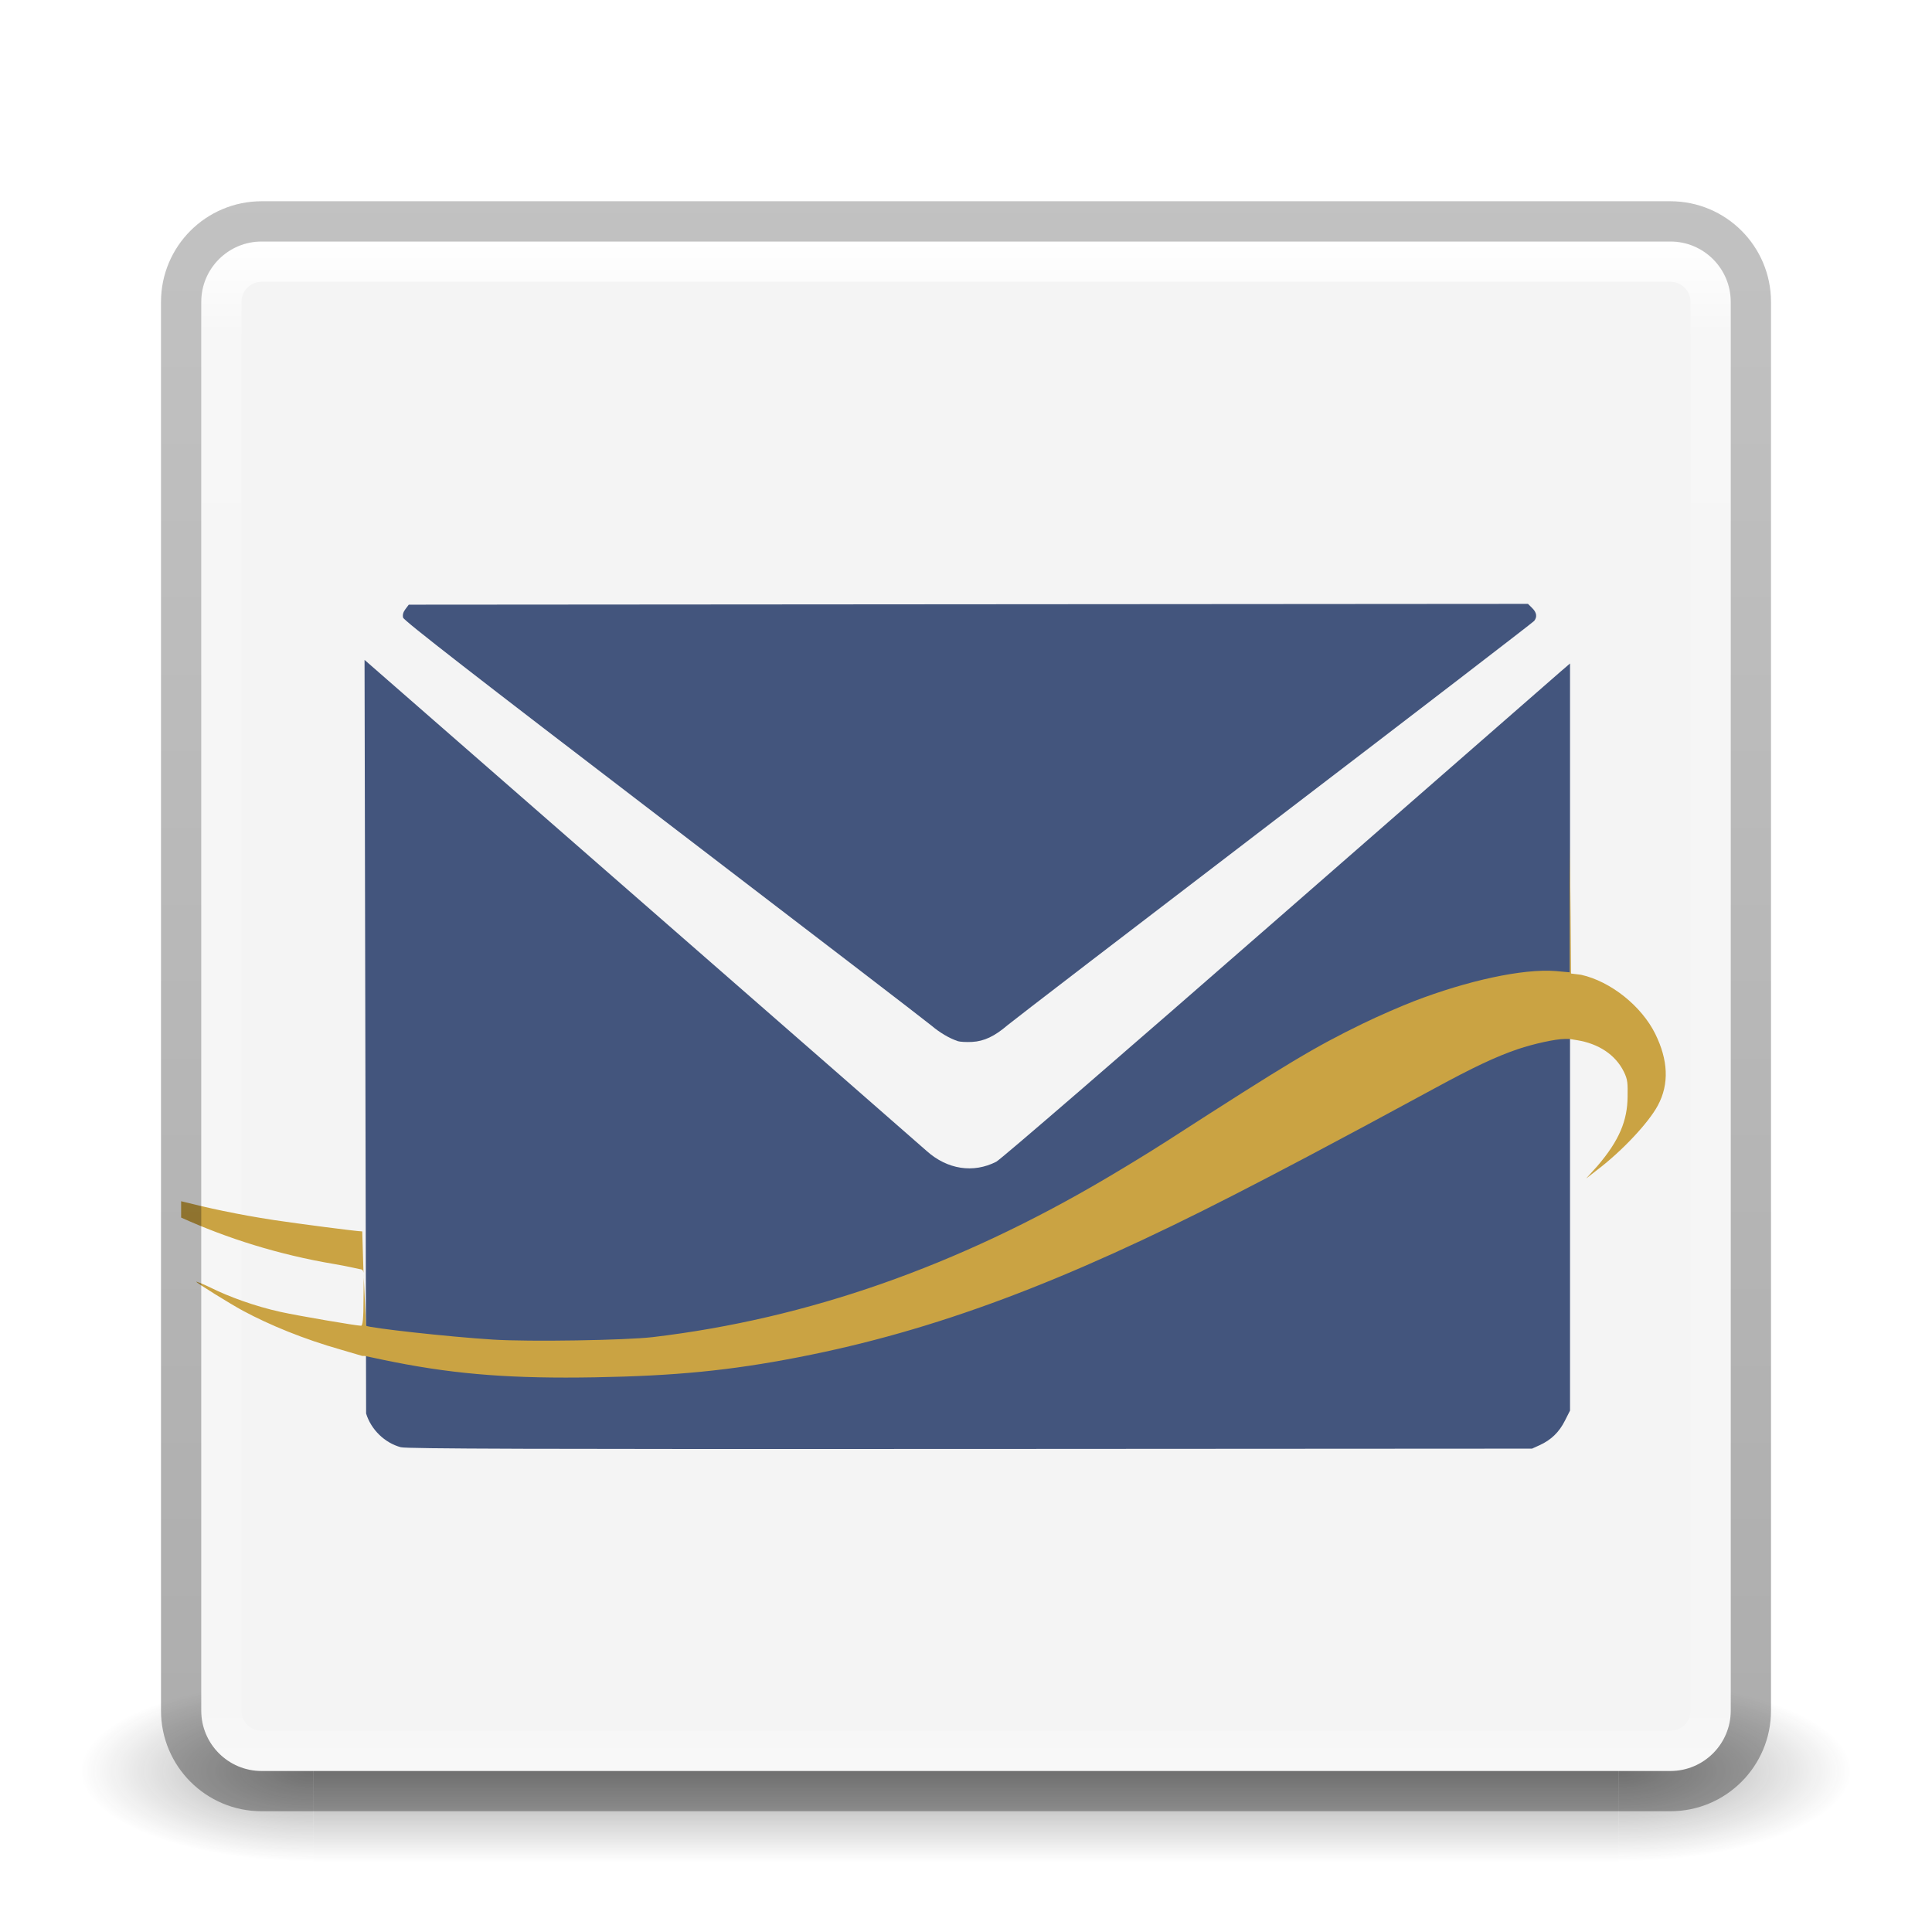
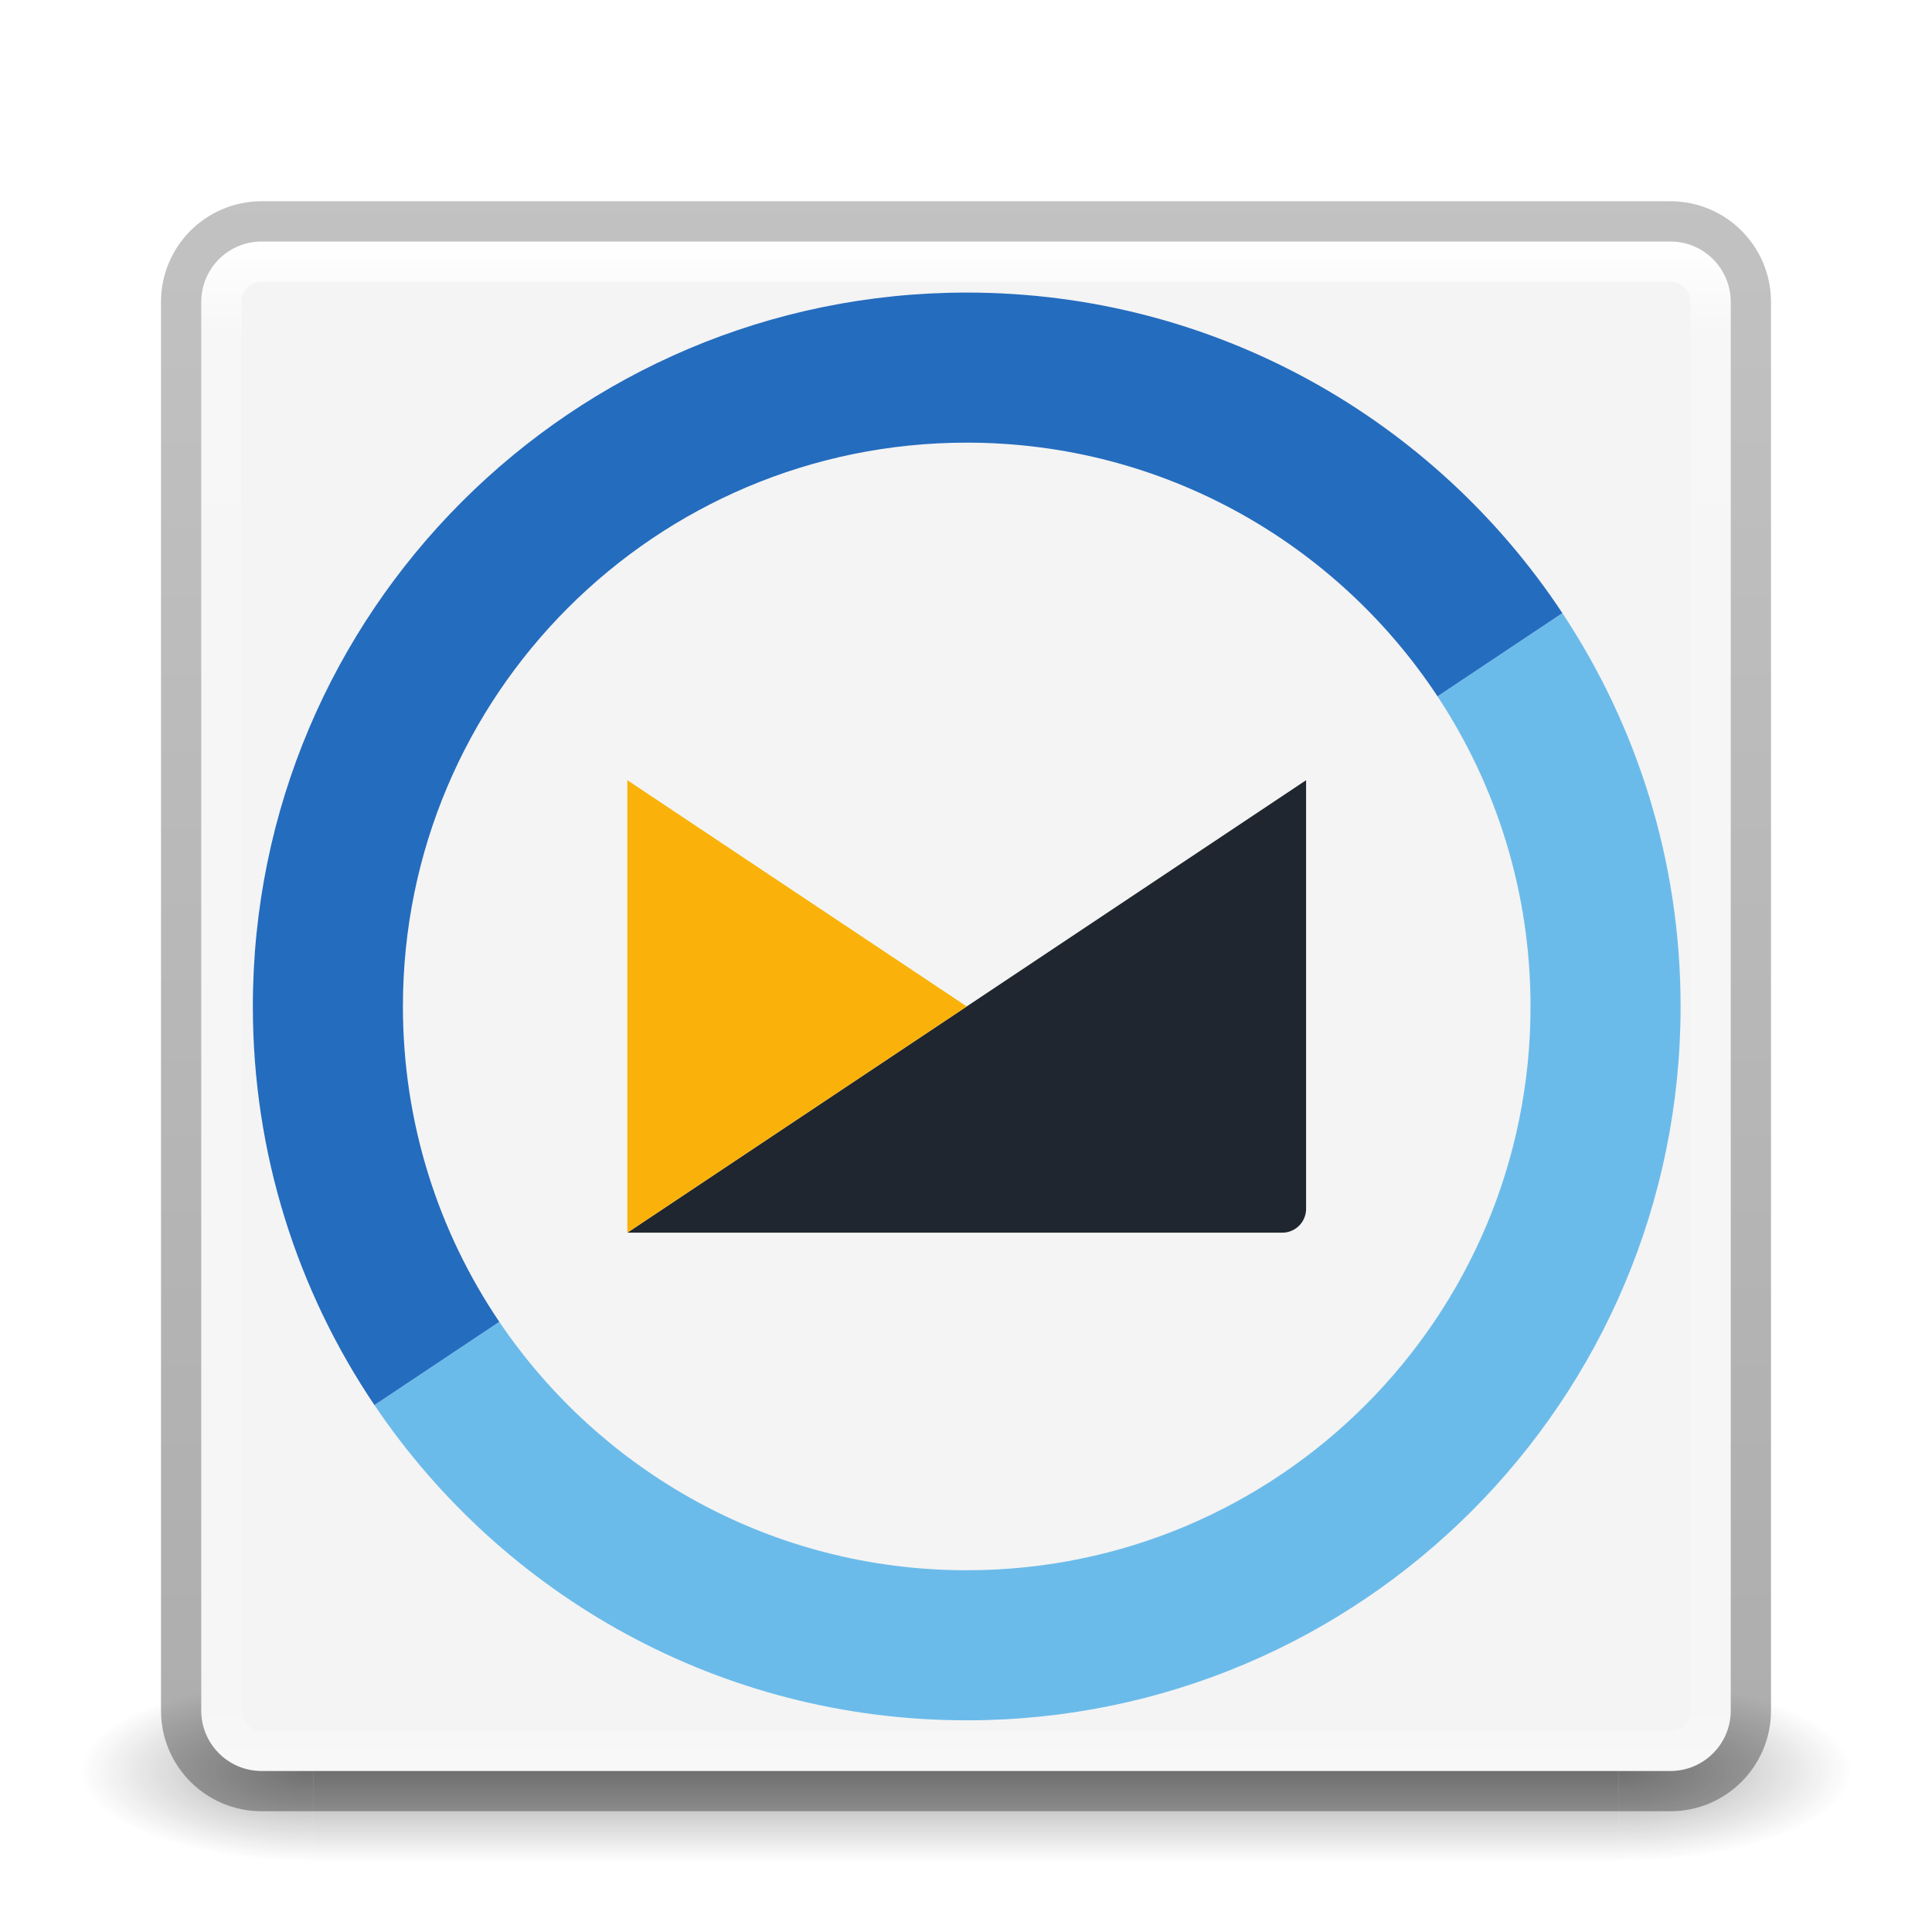
<svg xmlns="http://www.w3.org/2000/svg" xmlns:xlink="http://www.w3.org/1999/xlink" version="1.1" width="48" height="48" id="svg5012">
  <defs id="defs5014">
    <linearGradient x1="-51.786" y1="50.786" x2="-51.786" y2="2.906" id="linearGradient4287-0-4-3" xlink:href="#linearGradient3104-6-0-6-4-1" gradientUnits="userSpaceOnUse" gradientTransform="matrix(0.899782,0,0,0.7930449,63.45712,2.417816)" />
    <linearGradient id="linearGradient3104-6-0-6-4-1">
      <stop id="stop3106-3-2-4-7-9" style="stop-color:#000000;stop-opacity:0.318" offset="0" />
      <stop id="stop3108-9-4-2-8-4" style="stop-color:#000000;stop-opacity:0.24" offset="1" />
    </linearGradient>
    <linearGradient x1="24" y1="5" x2="24" y2="43" id="linearGradient4290-5-3-8" xlink:href="#linearGradient3924-1-6-6-1-7" gradientUnits="userSpaceOnUse" gradientTransform="translate(4e-6,1.000006)" />
    <linearGradient id="linearGradient3924-1-6-6-1-7">
      <stop id="stop3926-3-04-1-2-10" style="stop-color:#ffffff;stop-opacity:1" offset="0" />
      <stop id="stop3928-91-0-7-7-97" style="stop-color:#ffffff;stop-opacity:0.235" offset="0.063" />
      <stop id="stop3930-6-5-1-9-4" style="stop-color:#ffffff;stop-opacity:0.157" offset="0.951" />
      <stop id="stop3932-6-1-7-7-9" style="stop-color:#ffffff;stop-opacity:0.392" offset="1" />
    </linearGradient>
    <linearGradient x1="25.132" y1="0.985" x2="25.132" y2="47.013" id="linearGradient3016-7" xlink:href="#linearGradient3600-1-6" gradientUnits="userSpaceOnUse" gradientTransform="matrix(1.142855,0,0,0.8691343,-366.7735,171.0091)" />
    <linearGradient id="linearGradient3600-1-6">
      <stop id="stop3602-5-1" style="stop-color:#f4f4f4;stop-opacity:1" offset="0" />
      <stop id="stop3604-2-0" style="stop-color:#dbdbdb;stop-opacity:1" offset="1" />
    </linearGradient>
    <radialGradient cx="4.993" cy="43.5" r="2.5" fx="4.993" fy="43.5" id="radialGradient3454-4-0-0" xlink:href="#linearGradient3688-166-749-4-0-1-2" gradientUnits="userSpaceOnUse" gradientTransform="matrix(2.003784,0,0,1.4,27.98813,-17.4)" />
    <linearGradient id="linearGradient3688-166-749-4-0-1-2">
      <stop id="stop2883-7-4-8-5" style="stop-color:#181818;stop-opacity:1" offset="0" />
      <stop id="stop2885-3-8-8-4" style="stop-color:#181818;stop-opacity:0" offset="1" />
    </linearGradient>
    <radialGradient cx="4.993" cy="43.5" r="2.5" fx="4.993" fy="43.5" id="radialGradient3456-9-9-0" xlink:href="#linearGradient3688-464-309-8-0-5-2" gradientUnits="userSpaceOnUse" gradientTransform="matrix(2.003784,0,0,1.4,-20.01187,-104.4)" />
    <linearGradient id="linearGradient3688-464-309-8-0-5-2">
      <stop id="stop2889-8-5-2-04" style="stop-color:#181818;stop-opacity:1" offset="0" />
      <stop id="stop2891-7-0-8-7" style="stop-color:#181818;stop-opacity:0" offset="1" />
    </linearGradient>
    <linearGradient id="linearGradient3702-501-757-8-2-6-6">
      <stop id="stop2895-3-6-0-29" style="stop-color:#181818;stop-opacity:0" offset="0" />
      <stop id="stop2897-8-2-1-9" style="stop-color:#181818;stop-opacity:1" offset="0.5" />
      <stop id="stop2899-1-1-7-5" style="stop-color:#181818;stop-opacity:0" offset="1" />
    </linearGradient>
    <linearGradient x1="25.058" y1="47.028" x2="25.058" y2="39.999" id="linearGradient5010" xlink:href="#linearGradient3702-501-757-8-2-6-6" gradientUnits="userSpaceOnUse" />
  </defs>
  <g id="layer1">
    <g transform="matrix(1.157895,0,0,0.6428571,-3.789476,16.03572)" id="g3712-5-5-3-6-8" style="opacity:0.4">
      <rect width="5" height="7" x="38" y="40" id="rect2801-3-5-8-1-3" style="fill:url(#radialGradient3454-4-0-0);fill-opacity:1;stroke:none" />
      <rect width="5" height="7" x="-10" y="-47" transform="scale(-1,-1)" id="rect3696-6-0-5-5-4" style="fill:url(#radialGradient3456-9-9-0);fill-opacity:1;stroke:none" />
      <rect width="28" height="7" x="10" y="40" id="rect3700-4-6-3-7-5" style="fill:url(#linearGradient5010);fill-opacity:1;stroke:none" />
    </g>
    <rect width="38" height="38" rx="1.5" ry="1.5" x="5" y="6" id="rect5505-21-18-6-7-0" style="color:#000000;fill:url(#linearGradient3016-7);fill-opacity:1;fill-rule:nonzero;stroke:none;stroke-width:1;marker:none;visibility:visible;display:inline;overflow:visible;enable-background:accumulate" />
    <rect width="37" height="37" rx="1" ry="1" x="5.5" y="6.5" id="rect6741-6-8-0-0" style="fill:none;stroke:url(#linearGradient4290-5-3-8);stroke-width:1;stroke-linecap:round;stroke-linejoin:round;stroke-miterlimit:4;stroke-opacity:1;stroke-dasharray:none;stroke-dashoffset:0" />
-     <path d="m 9.057,16.395 6.874,6.003 c 3.781,3.301 6.972,6.09 7.091,6.197 0.513,0.46 1.158,0.56 1.73,0.268 0.109,-0.056 3.112,-2.65 6.982,-6.031 3.735,-3.264 6.899,-6.027 7.032,-6.141 l 0.241,-0.207 0,18.561 -0.128,0.253 c -0.143,0.284 -0.342,0.477 -0.625,0.606 l -0.191,0.087 -13.958,0.008 c -10.864,0.006 -14,-0.004 -14.147,-0.043 -0.399,-0.107 -0.74,-0.438 -0.862,-0.838 z m 14.734,9.469 c -0.205,-0.067 -0.443,-0.208 -0.658,-0.39 -0.12,-0.102 -3.114,-2.399 -6.655,-5.106 -4.698,-3.592 -6.444,-4.949 -6.463,-5.023 -0.017,-0.068 0.002,-0.138 0.058,-0.212 l 0.083,-0.11 13.903,-0.01 13.903,-0.01 0.103,0.102 c 0.114,0.112 0.131,0.221 0.051,0.322 -0.029,0.036 -2.938,2.272 -6.466,4.967 -3.527,2.695 -6.505,4.98 -6.618,5.077 -0.319,0.274 -0.582,0.399 -0.879,0.415 -0.141,0.008 -0.304,-8.6e-4 -0.362,-0.02 z" id="path4081" style="fill:#43557d" />
-     <path d="m 39,20.969 c -0.002,-0.003 0,1.06 0,3.188 l -0.344,-0.031 c -0.828,-0.067 -2.22,0.245 -3.531,0.75 -0.292,0.113 -0.867,0.36 -1.281,0.562 -1.188,0.58 -1.803,0.946 -4.844,2.906 -0.53,0.342 -1.22,0.754 -1.531,0.938 -3.681,2.171 -7.397,3.481 -11.25,3.938 -0.667,0.079 -3.056,0.119 -3.969,0.062 -1.123,-0.07 -3.065,-0.288 -3.156,-0.344 l -0.062,-1.313 c 0.012,0.091 0,0.277 0,0.625 0,0.535 -0.023,0.688 -0.062,0.688 -0.108,-8e-5 -1.536,-0.242 -2,-0.344 -0.641,-0.141 -1.287,-0.38 -1.719,-0.594 -0.193,-0.096 -0.375,-0.164 -0.375,-0.156 0,0.027 0.853,0.555 1.156,0.719 0.669,0.36 1.521,0.709 2.438,0.969 l 0.531,0.156 0.062,0 c 0.01,0 0.351,0.078 0.75,0.156 1.573,0.31 2.97,0.41 4.969,0.375 1.977,-0.035 3.343,-0.165 5.062,-0.5 3.383,-0.658 6.576,-1.859 10.812,-4.031 0.937,-0.48 2.404,-1.245 5,-2.656 0.931,-0.506 1.511,-0.783 2.062,-0.969 0.38,-0.128 0.927,-0.25 1.156,-0.25 l 0.125,0 0.188,0.031 c 0.524,0.086 0.945,0.355 1.156,0.781 0.102,0.204 0.097,0.298 0.094,0.625 -0.005,0.588 -0.205,1.085 -0.75,1.719 l -0.281,0.312 0.281,-0.219 c 0.618,-0.47 1.27,-1.167 1.5,-1.594 0.291,-0.54 0.255,-1.136 -0.062,-1.781 -0.337,-0.684 -1.1,-1.303 -1.844,-1.469 l -0.25,-0.031 c -0.011,-2.123 -0.029,-3.216 -0.031,-3.219 z m -29.969,10.656 -0.031,-1.031 c -0.129,0 -1.618,-0.195 -2.188,-0.281 -0.918,-0.14 -1.672,-0.307 -2.312,-0.469 l 0,0.406 c 1.13,0.512 2.42,0.923 3.812,1.156 0.288,0.048 0.573,0.115 0.625,0.125 0.047,0.009 0.082,0.003 0.094,0.094 z" id="path4083" style="fill:#caa343" />
    <rect width="39" height="39" rx="2" ry="2" x="4.5" y="5.5" id="rect5505-21-3-2-7-9-6-7" style="color:#000000;fill:none;stroke:url(#linearGradient4287-0-4-3);stroke-width:1;stroke-linecap:butt;stroke-linejoin:round;stroke-miterlimit:4;stroke-opacity:1;stroke-dasharray:none;stroke-dashoffset:0;marker:none;visibility:visible;display:inline;overflow:visible;enable-background:accumulate" />
+     <g id="g10" transform="matrix(0.03574878,0,0,-0.03574878,5.714525,43.30829)">
+       <g id="g12" transform="scale(0.1,0.1)">
+         <path d="M 8392.01,7275.13 C 8800.14,6656.76 9038.35,5916.35 9038.35,5120 9038.35,2955.95 7284.04,1201.65 5120,1201.65 c -1352.08,0 -2544.17,684.83 -3248.43,1726.52 L 1003.8,2349.64 C 1895.06,1027.99 3405.98,158.699 5120,158.699 c 2740.02,0 4961.3,2221.281 4961.3,4961.301 0,1010.38 -302.84,1949.69 -821.54,2733.62 l -867.75,-578.49" style="fill:#6bbbea;fill-opacity:1;fill-rule:nonzero;stroke:none" id="path14" />
+         <path d="m 1201.64,5120 c 0,2164.04 1754.3,3918.35 3918.36,3918.35 1367.69,0 2571.08,-701.19 3272.01,-1763.22 l 867.75,578.49 C 8371.8,9195.62 6849.63,10081.3 5120,10081.3 2379.98,10081.3 158.746,7860.02 158.746,5120 c 0,-1026.01 311.539,-1979.21 845.054,-2770.36 l 867.77,578.53 C 1448.64,3553.75 1201.64,4308.02 1201.64,5120" style="fill:#246cbe;fill-opacity:1;fill-rule:nonzero;stroke:none" id="path16" />
+         <path d="m 2761.47,3547.64 4551.21,0 c 91.6,0 165.86,74.26 165.86,165.88 l -0.01,2978.83 -4717.06,-3144.71" style="fill:#1f262f;fill-opacity:1;fill-rule:nonzero;stroke:none" id="path18" />
+         <path d="m 5119.99,5120.01 -2358.52,1572.35 0,-3144.69 c 24.11,16.06 42.43,28.29 0,0 l 0,-0.02 2358.52,1572.36" style="fill:#fab20b;fill-opacity:1;fill-rule:nonzero;stroke:none" id="path20" />
+       </g>
+     </g>
  </g>
</svg>
